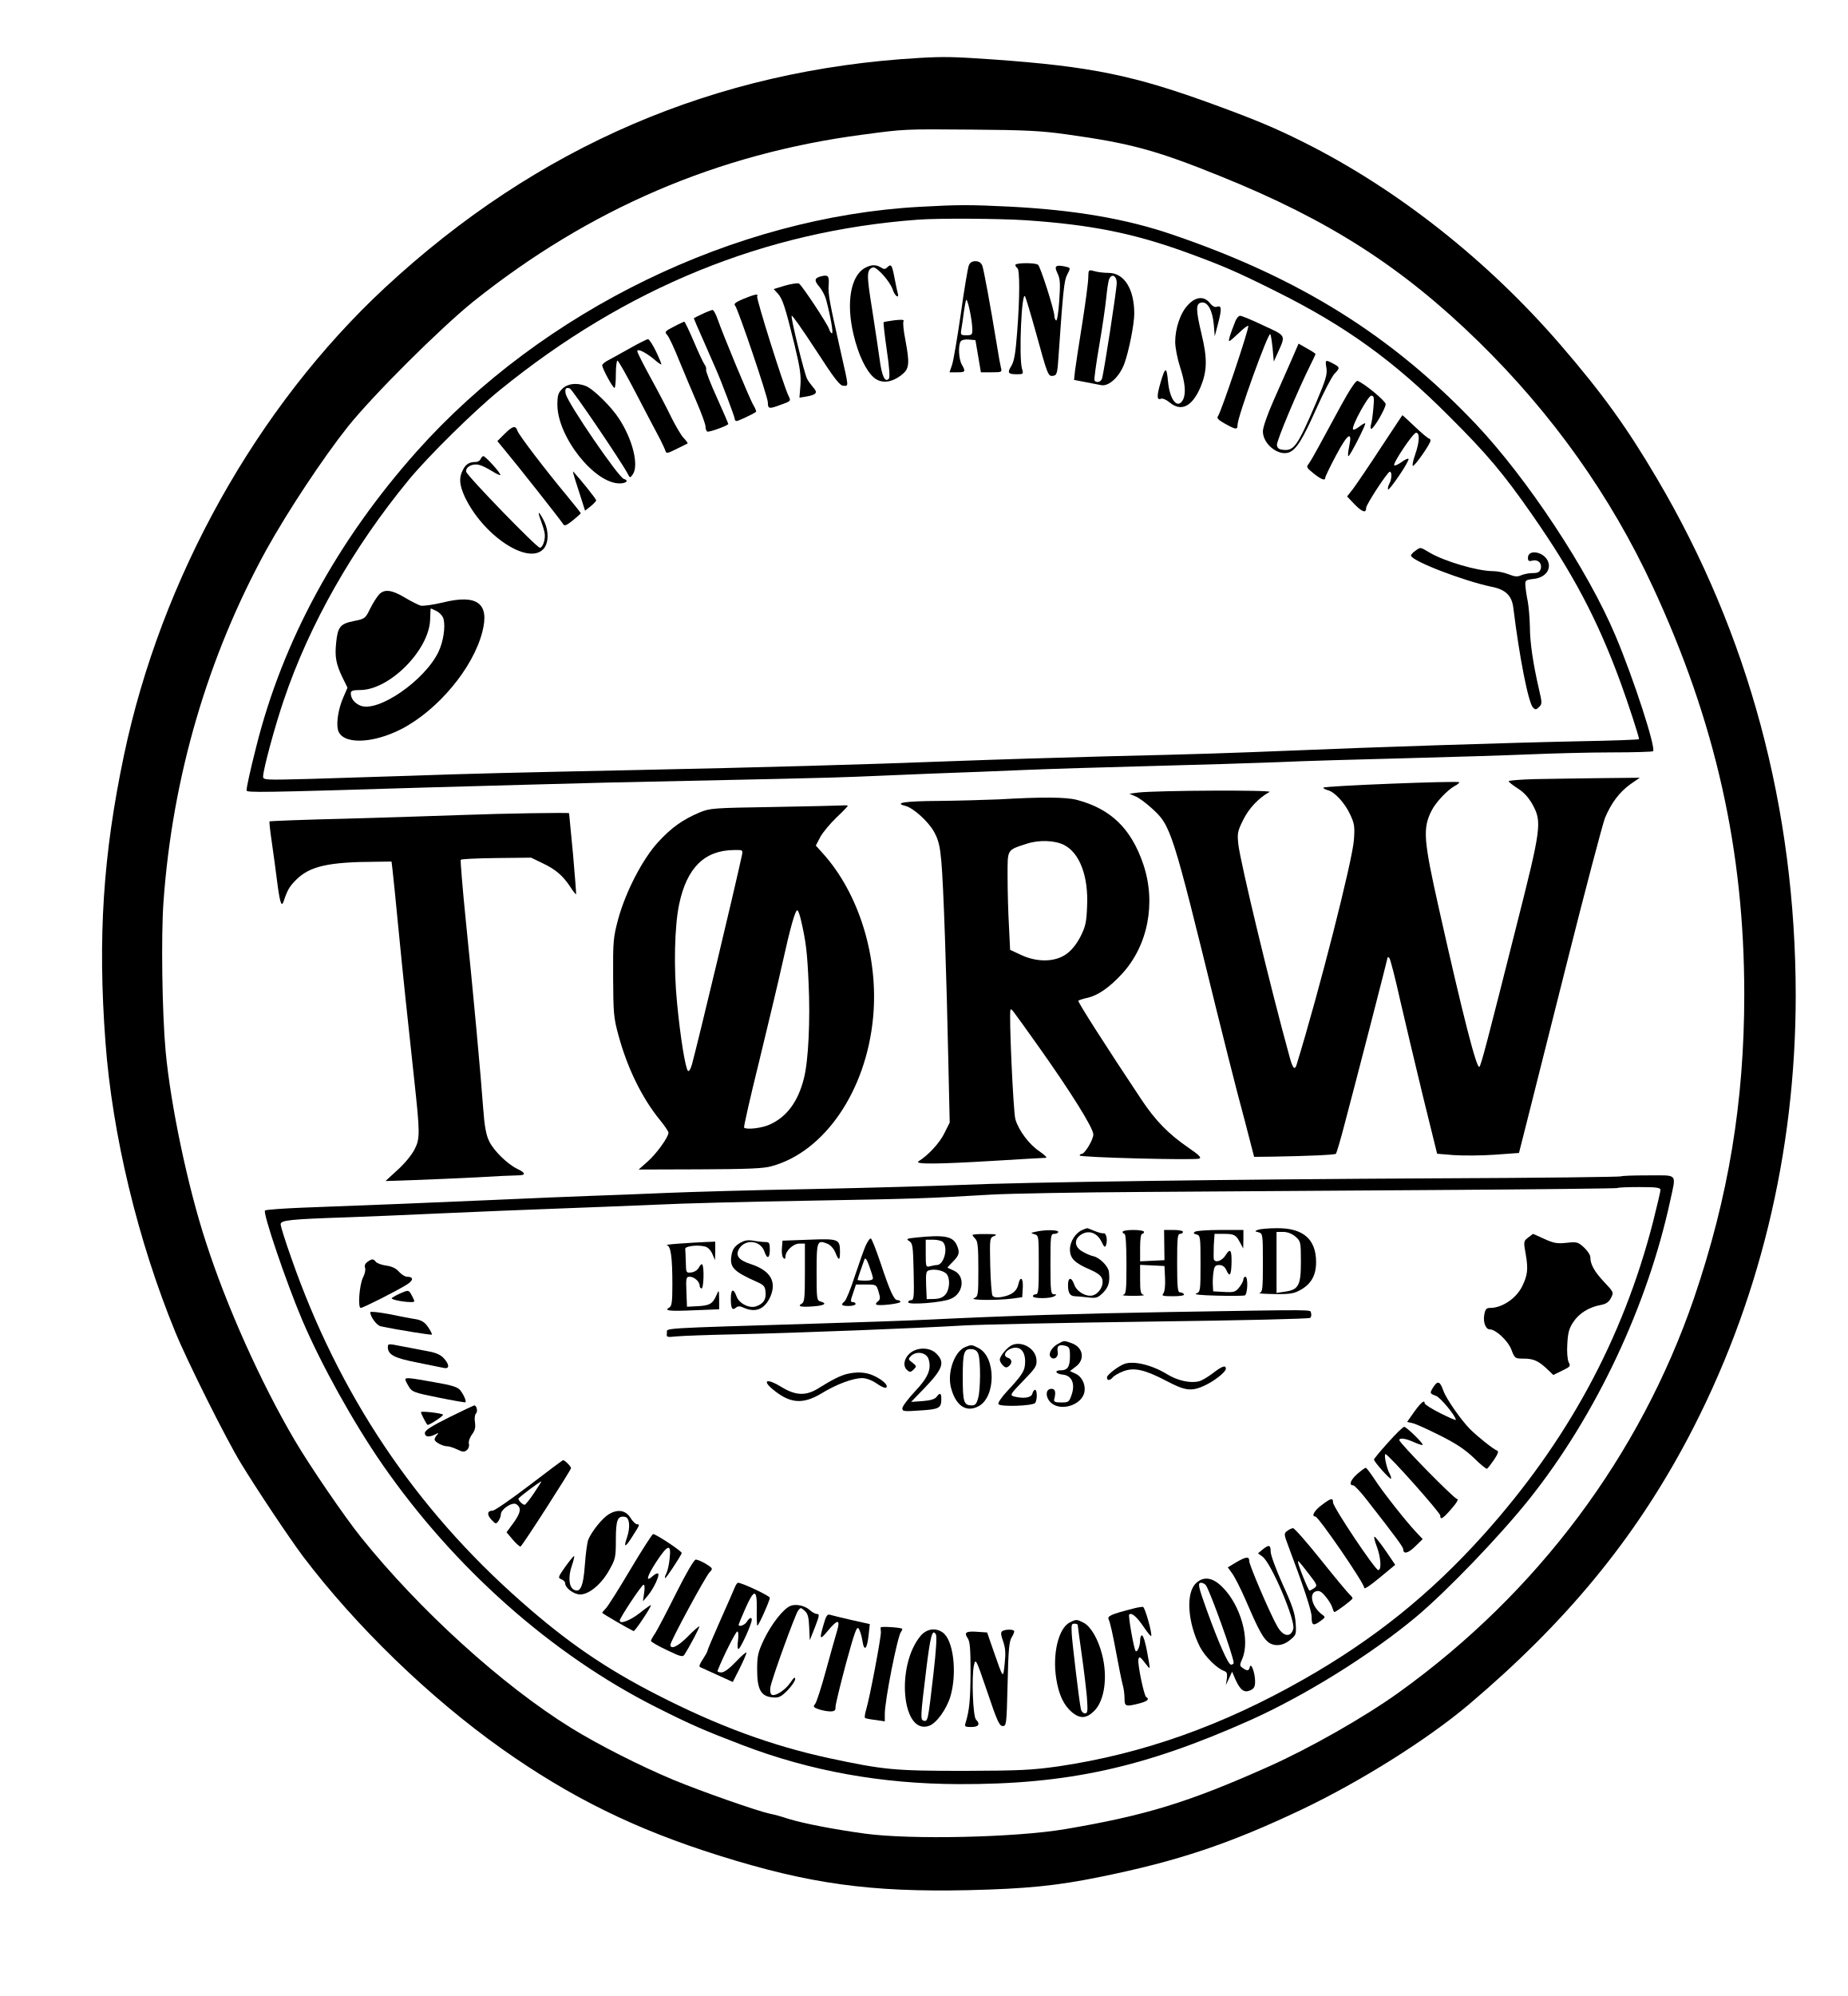
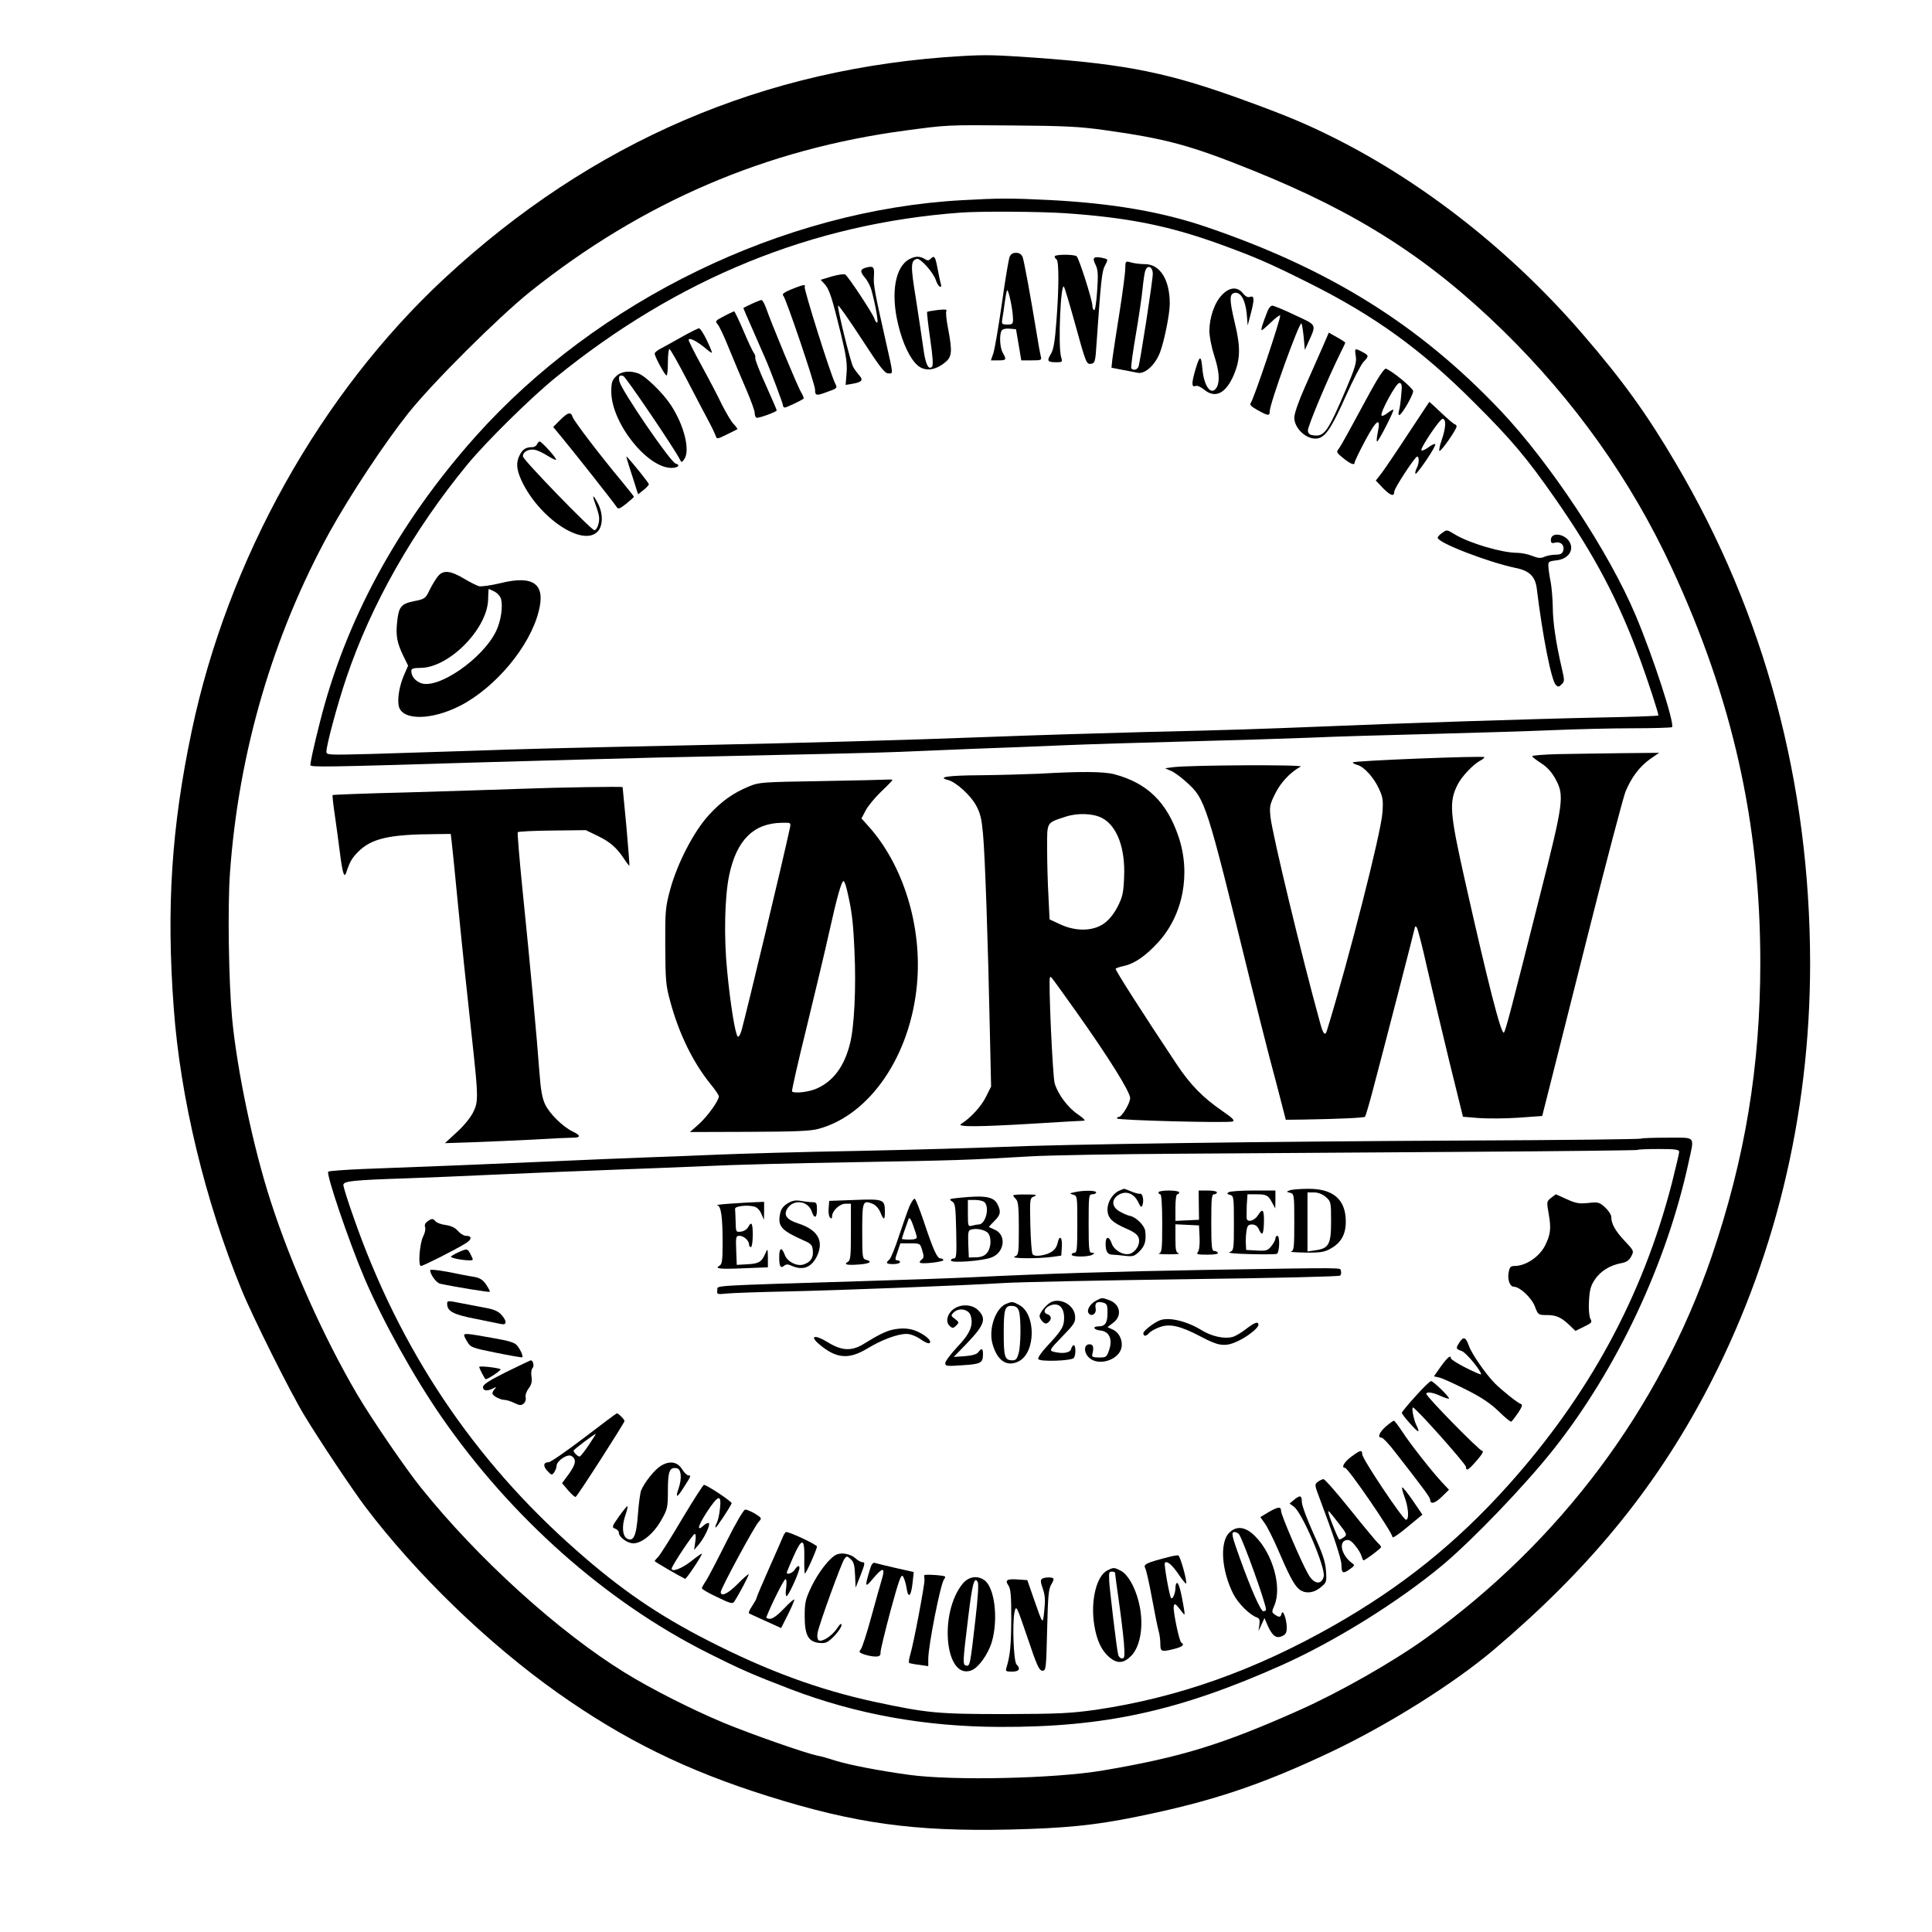
- <svg xmlns="http://www.w3.org/2000/svg" version="1.0" width="948pt" height="1024pt" viewBox="0 0 948 1024" preserveAspectRatio="xMidYMid meet">
-   <g transform="translate(0,1024) scale(0.1,-0.1)" fill="#000000" stroke="none">
+ <svg xmlns="http://www.w3.org/2000/svg" version="1.0" width="960pt" height="960pt" viewBox="0 0 948 1024" preserveAspectRatio="xMidYMid meet">
+   <g transform="translate(0,1024) scale(0.1,-0.1)" fill="#000" stroke="none">
    <path d="M4720 9943 c-1048 -60 -1963 -453 -2745 -1179 -657 -611 -1148 -1489 -1339 -2399 -107 -509 -135 -934 -95 -1470 35 -476 166 -1020 359 -1490 60 -147 261 -549 335 -670 82 -135 249 -385 320 -480 273 -360 648 -723 1020 -987 352 -249 685 -413 1116 -548 462 -145 774 -188 1279 -177 294 7 450 22 675 68 399 81 662 169 1035 346 302 144 644 359 855 537 499 422 849 846 1123 1362 366 691 556 1467 556 2279 -1 955 -241 1852 -712 2650 -153 260 -280 437 -496 687 -372 431 -836 798 -1316 1038 -142 71 -241 113 -454 191 -417 153 -636 198 -1141 234 -201 14 -252 15 -375 8z m750 -392 c332 -46 463 -82 792 -215 556 -224 933 -466 1325 -849 377 -369 677 -790 893 -1256 322 -693 470 -1353 470 -2092 0 -552 -81 -1040 -258 -1559 -277 -807 -803 -1511 -1512 -2021 -175 -126 -457 -287 -675 -384 -408 -182 -627 -249 -1040 -319 -253 -43 -792 -55 -1027 -23 -160 22 -315 52 -393 76 -33 11 -75 23 -94 26 -65 14 -346 112 -496 174 -170 71 -385 180 -524 266 -352 217 -780 606 -1079 979 -83 103 -263 366 -341 499 -173 295 -348 684 -455 1016 -92 281 -180 698 -206 976 -18 194 -24 593 -11 770 46 641 228 1259 528 1805 110 198 290 470 417 630 132 165 477 508 646 644 595 475 1252 757 1995 855 217 29 210 29 565 26 268 -2 352 -6 480 -24z" />
    <path d="M4720 9179 c-950 -52 -1935 -531 -2580 -1253 -410 -460 -689 -973 -825 -1516 -34 -134 -49 -206 -50 -225 0 -12 72 -11 925 15 349 10 763 21 920 25 765 16 1175 25 1280 30 63 3 237 10 385 16 149 5 367 14 485 19 118 5 409 14 645 20 237 6 531 15 655 20 124 6 416 14 650 20 234 6 522 15 640 20 118 5 308 10 421 10 113 0 208 3 211 6 16 16 -101 376 -193 593 -142 337 -453 807 -717 1086 -430 453 -904 749 -1555 971 -239 82 -505 127 -837 144 -205 10 -263 10 -460 -1z m545 -69 c333 -23 549 -66 820 -164 189 -69 261 -100 465 -202 355 -177 603 -356 885 -639 195 -194 279 -294 426 -505 210 -301 336 -539 453 -858 39 -106 96 -281 96 -294 0 -3 -141 -8 -312 -11 -346 -7 -1080 -31 -1453 -47 -349 -14 -492 -19 -960 -30 -231 -6 -591 -17 -800 -25 -473 -18 -978 -32 -1600 -45 -664 -14 -878 -19 -1185 -30 -146 -5 -374 -12 -508 -16 -232 -6 -242 -6 -242 12 0 35 60 257 106 392 131 388 354 781 642 1131 99 120 336 354 467 460 646 525 1359 816 2145 874 104 8 416 6 555 -3z" />
    <path d="M4971 8878 c-5 -13 -24 -124 -41 -248 -18 -124 -38 -242 -45 -262 l-13 -38 39 0 c43 0 45 3 24 40 -16 28 -19 97 -6 118 5 8 22 12 42 10 l34 -3 14 -82 14 -83 55 0 c52 0 54 1 48 23 -3 12 -13 65 -21 117 -34 207 -67 386 -75 408 -7 15 -18 22 -35 22 -17 0 -28 -7 -34 -22z m18 -325 c1 -30 -2 -33 -30 -33 -30 0 -31 2 -26 33 3 17 9 55 12 82 4 28 9 57 12 65 6 17 31 -97 32 -147z" />
    <path d="M5210 8881 c0 -6 5 -13 10 -16 13 -8 13 -153 -1 -330 -8 -107 -15 -147 -29 -171 -23 -37 -18 -44 28 -44 33 0 34 1 26 28 -17 58 -2 406 16 371 4 -8 29 -90 55 -184 61 -222 63 -227 89 -223 19 3 22 12 28 108 22 319 28 381 43 409 20 39 20 37 -16 45 -44 8 -51 0 -32 -38 13 -28 14 -52 8 -140 -4 -59 -11 -104 -16 -100 -5 3 -9 13 -9 23 0 30 -72 255 -84 263 -16 11 -116 10 -116 -1z" />
    <path d="M4441 8867 c-76 -39 -101 -179 -61 -345 24 -102 64 -185 104 -219 38 -32 89 -27 140 12 42 32 45 56 21 184 -9 45 -13 87 -9 93 5 8 -8 9 -46 5 -29 -4 -54 -8 -56 -10 -2 -2 5 -66 16 -142 14 -94 17 -142 10 -149 -19 -19 -35 14 -46 97 -6 45 -24 162 -39 260 -29 179 -29 204 4 215 18 6 87 -71 101 -112 11 -36 36 -52 26 -18 -3 9 -10 45 -17 80 -12 64 -17 70 -37 50 -10 -10 -17 -10 -32 0 -25 15 -48 15 -79 -1z" />
    <path d="M5584 8816 c0 -22 -14 -129 -31 -236 -17 -107 -34 -216 -37 -242 l-5 -47 57 -11 c31 -6 69 -13 83 -16 39 -7 93 43 118 110 23 63 51 202 51 257 0 127 -52 209 -132 209 -24 0 -57 4 -73 9 -30 8 -30 8 -31 -33z m146 -28 c0 -34 -67 -469 -76 -492 -7 -17 -29 -21 -38 -8 -3 5 8 85 24 178 16 93 32 203 36 244 4 41 10 85 15 97 12 32 39 19 39 -19z" />
    <path d="M4215 8823 c-36 -9 -39 -21 -12 -53 15 -17 31 -48 36 -68 22 -82 38 -172 30 -172 -4 0 -11 9 -14 20 -8 27 -140 226 -155 235 -7 4 -39 -1 -71 -10 l-59 -18 20 -22 c25 -26 39 -69 87 -265 28 -115 34 -158 30 -208 l-5 -62 37 6 c51 9 58 20 34 46 -11 13 -26 33 -32 45 -14 28 -84 310 -79 323 2 6 57 -73 123 -174 98 -151 124 -185 143 -185 27 -1 28 -12 -13 169 -58 257 -67 303 -63 347 3 47 -2 54 -37 46z" />
    <path d="M3813 8706 c-38 -16 -50 -25 -41 -34 14 -14 168 -468 168 -497 0 -33 6 -34 65 -12 54 19 54 20 41 46 -24 47 -167 501 -161 511 9 15 -14 10 -72 -14z" />
    <path d="M6096 8676 c-39 -40 -66 -120 -66 -190 0 -28 11 -86 25 -129 27 -83 31 -136 15 -168 -28 -51 -68 -1 -77 95 -7 76 -14 75 -37 -3 -21 -71 -21 -95 0 -87 9 4 28 -4 46 -19 59 -49 115 -21 158 79 34 82 36 146 5 273 -30 127 -30 157 1 161 31 4 55 -40 62 -112 l5 -61 18 69 c19 73 17 91 -8 82 -9 -4 -23 4 -35 19 -29 37 -72 34 -112 -9z" />
    <path d="M3603 8629 c-24 -11 -43 -21 -43 -22 0 -2 23 -55 51 -118 27 -63 56 -127 63 -144 28 -63 96 -244 96 -254 0 -6 4 -11 10 -11 8 0 87 37 99 47 3 2 -3 17 -13 34 -20 33 -159 369 -184 442 -9 26 -21 47 -26 47 -6 -1 -30 -10 -53 -21z" />
    <path d="M6339 8593 c-28 -71 -38 -103 -31 -103 3 0 25 19 49 42 23 23 45 39 48 36 7 -7 -140 -445 -156 -464 -7 -9 3 -19 37 -38 56 -31 64 -32 64 -5 0 40 157 475 168 465 3 -4 8 -36 12 -74 l6 -67 18 40 c44 98 48 90 -71 145 -58 28 -112 50 -120 50 -7 0 -18 -12 -24 -27z" />
    <path d="M3457 8564 c-45 -23 -48 -27 -34 -42 9 -9 37 -69 62 -132 26 -63 67 -161 91 -216 24 -56 44 -111 44 -122 0 -12 4 -23 9 -26 7 -5 97 27 108 38 1 1 -25 62 -58 135 -33 72 -58 137 -56 144 2 7 -1 19 -8 27 -6 8 -31 61 -55 118 -24 56 -46 102 -49 102 -3 -1 -28 -12 -54 -26z" />
    <path d="M3235 8455 c-44 -25 -95 -53 -112 -62 -18 -9 -33 -21 -33 -27 0 -16 54 -116 63 -116 4 0 7 32 7 70 0 39 4 70 8 70 5 0 47 -75 95 -167 48 -93 101 -193 117 -223 16 -30 31 -63 34 -72 5 -16 10 -15 58 9 29 14 54 27 56 28 2 2 -7 14 -20 28 -13 13 -40 60 -62 103 -21 44 -69 136 -107 205 -38 69 -69 131 -69 137 0 16 44 -6 88 -43 16 -14 32 -25 35 -25 3 0 -9 29 -26 65 -17 36 -36 65 -42 65 -5 0 -46 -20 -90 -45z" />
    <path d="M6628 8396 c-20 -45 -61 -138 -92 -208 -33 -74 -56 -141 -56 -161 0 -65 79 -128 134 -108 38 15 69 65 141 226 37 83 78 161 91 176 31 32 30 35 -6 54 -40 21 -41 20 -34 -23 5 -32 -3 -60 -51 -173 -96 -225 -115 -252 -168 -247 -24 2 -33 8 -35 25 -3 19 108 283 174 415 13 26 24 49 24 52 0 2 -19 15 -43 28 l-44 25 -35 -81z" />
    <path d="M6880 8158 c-40 -73 -91 -167 -113 -208 -22 -41 -46 -82 -53 -91 -12 -14 -9 -20 25 -47 40 -32 61 -40 61 -23 0 6 25 58 56 116 60 113 85 128 66 41 -5 -25 -7 -46 -3 -46 8 0 91 163 86 168 -2 3 -16 -6 -32 -18 -15 -12 -29 -17 -31 -12 -6 19 78 172 94 172 14 0 16 -10 11 -62 -3 -35 -8 -73 -12 -85 -4 -13 -3 -23 1 -23 13 0 74 105 74 127 -1 16 -108 105 -144 119 -8 3 -38 -40 -86 -128z" />
    <path d="M2885 8245 c-21 -20 -25 -34 -25 -82 1 -165 190 -403 319 -403 34 0 50 15 22 23 -27 7 -284 383 -298 435 -6 27 0 37 21 29 13 -5 262 -372 296 -436 12 -24 13 -24 26 -6 34 46 0 182 -71 289 -41 63 -133 152 -170 166 -47 18 -94 12 -120 -15z" />
    <path d="M7085 7943 c-60 -92 -124 -186 -141 -209 l-32 -41 40 -42 c39 -39 58 -45 58 -16 0 17 110 185 121 185 12 0 11 -37 -2 -61 -6 -11 -9 -24 -7 -30 2 -5 27 27 57 71 30 44 52 83 48 86 -3 3 -19 -4 -36 -17 -17 -12 -34 -20 -37 -16 -9 9 97 167 112 167 20 0 18 -47 -5 -113 -11 -32 -16 -57 -11 -57 11 0 90 114 90 129 0 6 -3 11 -7 11 -5 0 -37 27 -72 60 -35 33 -64 60 -65 60 -1 0 -50 -75 -111 -167z" />
    <path d="M2588 8013 l-36 -36 38 -46 c62 -74 290 -363 299 -379 7 -12 16 -9 50 18 22 18 41 35 41 37 0 2 -31 41 -68 86 -111 133 -250 315 -257 337 -9 29 -25 25 -67 -17z" />
    <path d="M2466 7885 c-3 -8 -14 -15 -25 -15 -33 0 -51 -11 -66 -41 -21 -40 -18 -76 9 -136 93 -199 325 -354 404 -270 28 30 29 94 2 147 -26 50 -34 52 -16 3 8 -21 17 -50 20 -65 7 -30 -8 -78 -24 -78 -16 0 -375 370 -378 390 -4 24 32 44 66 35 15 -3 44 -18 65 -31 22 -14 41 -23 44 -21 6 6 -76 97 -87 97 -4 0 -10 -7 -14 -15z" />
    <path d="M2942 7810 c2 -8 16 -54 32 -102 l28 -88 29 23 c15 12 28 26 28 30 1 6 -80 107 -117 147 -2 3 -2 -2 0 -10z" />
    <path d="M7262 7414 c-12 -8 -22 -19 -22 -24 0 -27 269 -130 412 -160 73 -14 105 -45 113 -108 31 -253 77 -487 101 -512 12 -12 16 -12 31 3 16 15 16 21 0 89 -30 130 -47 241 -47 323 -1 44 -6 103 -11 130 -6 28 -11 64 -12 80 -2 28 0 30 42 35 57 6 90 45 75 87 -18 52 -104 69 -104 21 0 -16 5 -19 24 -14 29 7 50 -15 41 -44 -5 -15 -15 -20 -40 -20 -19 0 -45 -5 -59 -11 -20 -9 -33 -8 -66 5 -22 9 -58 16 -80 16 -78 0 -245 49 -323 94 -52 31 -47 30 -75 10z" />
    <path d="M1944 7189 c-10 -11 -31 -44 -45 -72 -24 -50 -27 -52 -83 -63 -70 -14 -83 -30 -91 -110 -8 -73 -1 -111 33 -181 l25 -51 -22 -51 c-25 -58 -36 -128 -27 -165 19 -76 174 -74 326 4 187 97 368 313 415 499 38 146 -27 194 -203 150 -50 -12 -101 -19 -114 -16 -12 4 -49 22 -82 42 -67 40 -105 44 -132 14z m332 -125 c10 -41 -1 -115 -26 -168 -71 -148 -311 -313 -401 -276 -31 13 -49 37 -49 64 0 12 11 16 48 16 150 0 353 204 359 360 1 30 2 56 3 58 0 1 13 -4 30 -13 16 -8 33 -27 36 -41z" />
    <path d="M7878 6243 c-76 -2 -138 -7 -137 -11 0 -4 21 -20 47 -37 33 -21 56 -47 77 -85 47 -87 43 -120 -84 -620 -148 -587 -181 -714 -190 -723 -14 -14 -85 264 -207 808 -80 357 -85 415 -38 507 21 42 81 105 117 125 16 8 26 17 24 20 -8 8 -697 -19 -697 -28 0 -4 10 -9 23 -13 35 -8 88 -66 115 -125 22 -47 24 -63 19 -130 -7 -104 -179 -780 -294 -1153 -9 -31 -20 -20 -36 40 -99 358 -252 996 -263 1090 -6 57 -4 68 25 126 29 59 80 113 135 143 20 11 -582 8 -674 -3 l-45 -6 30 -13 c17 -6 54 -34 83 -60 101 -91 105 -105 336 -1045 36 -146 84 -335 106 -420 23 -85 51 -193 63 -240 l22 -85 90 1 c182 3 324 9 330 15 3 4 24 73 45 155 58 218 220 846 220 852 0 3 4 2 9 -3 5 -6 30 -102 55 -215 26 -113 79 -336 118 -497 l72 -292 85 -7 c46 -3 141 -3 210 2 l125 9 38 150 c21 83 115 456 209 830 94 374 182 706 194 738 32 77 74 133 131 174 l48 33 -200 -2 c-109 -1 -261 -4 -336 -5z" />
    <path d="M5125 6139 c-71 -3 -212 -7 -312 -8 -168 -1 -228 -10 -169 -25 42 -10 120 -81 149 -134 23 -42 30 -73 37 -150 11 -115 27 -592 36 -1029 l7 -312 -27 -54 c-24 -50 -83 -114 -132 -144 -27 -17 92 -16 391 2 132 8 248 15 259 15 12 0 1 11 -30 33 -53 35 -107 107 -124 165 -11 38 -34 552 -25 561 6 6 -6 22 141 -184 167 -235 284 -422 284 -455 0 -27 -44 -100 -60 -100 -6 0 -10 -4 -10 -8 0 -10 589 -25 614 -16 12 5 -2 19 -56 56 -102 70 -169 138 -242 248 -185 278 -328 502 -323 506 3 3 24 10 47 15 54 12 114 54 178 124 133 145 175 365 108 562 -62 182 -166 283 -339 329 -55 15 -179 16 -402 3z m335 -234 c80 -41 125 -160 118 -313 -3 -84 -8 -105 -34 -157 -21 -40 -45 -70 -73 -90 -58 -41 -149 -43 -232 -4 l-56 26 -6 123 c-4 68 -7 181 -7 251 0 146 -6 136 100 171 62 20 143 17 190 -7z" />
    <path d="M3970 6100 c-311 -5 -327 -6 -380 -28 -86 -36 -145 -78 -213 -152 -79 -86 -166 -253 -205 -395 -25 -94 -27 -112 -26 -300 1 -183 3 -208 27 -295 46 -170 121 -323 214 -437 24 -29 43 -58 43 -64 0 -23 -63 -110 -108 -149 l-45 -40 314 1 c243 1 326 4 368 16 272 74 486 387 521 764 29 307 -72 635 -258 841 l-36 40 23 44 c13 24 50 68 82 99 33 31 59 58 59 61 0 2 -12 3 -27 2 -16 -1 -174 -5 -353 -8z m-163 -247 c-37 -173 -223 -949 -256 -1072 -7 -25 -16 -40 -21 -35 -13 13 -39 170 -56 349 -18 179 -13 395 11 507 39 185 129 275 279 277 48 1 48 1 43 -26z m302 -330 c26 -110 33 -167 40 -327 9 -189 -1 -400 -24 -488 -30 -120 -88 -198 -175 -237 -41 -19 -120 -28 -132 -16 -3 3 32 157 78 343 45 185 99 411 119 502 40 181 65 270 76 270 4 0 12 -21 18 -47z" />
    <path d="M2375 6059 c-115 -4 -385 -13 -599 -19 -214 -5 -391 -12 -393 -14 -2 -2 3 -48 11 -102 8 -54 20 -144 27 -199 14 -111 23 -143 34 -110 19 57 29 75 61 108 71 73 166 95 416 96 l77 1 5 -42 c3 -24 17 -162 31 -308 24 -246 45 -444 80 -765 30 -278 31 -305 2 -362 -15 -29 -52 -74 -88 -106 l-61 -56 148 5 c82 3 227 9 322 14 95 6 188 10 207 10 45 0 44 12 0 33 -52 25 -121 93 -145 142 -16 33 -24 76 -31 172 -12 167 -50 582 -89 961 -17 167 -28 306 -26 311 3 4 85 8 183 9 l178 2 60 -29 c67 -32 103 -63 142 -122 14 -22 27 -38 29 -37 1 2 -6 96 -16 208 -11 113 -20 206 -20 208 0 4 -333 -1 -545 -9z" />
    <path d="M8318 4205 c-3 -3 -414 -8 -914 -10 -1087 -5 -2164 -20 -2474 -34 -124 -5 -466 -15 -760 -21 -294 -5 -632 -15 -750 -20 -118 -5 -291 -12 -385 -15 -93 -3 -320 -13 -503 -21 -322 -14 -631 -27 -989 -40 -94 -4 -177 -10 -183 -14 -14 -8 109 -370 191 -563 99 -231 260 -521 409 -737 369 -533 870 -978 1408 -1249 181 -91 241 -117 442 -194 348 -133 714 -199 1110 -200 557 -2 951 85 1495 328 283 127 617 335 850 529 159 133 436 421 588 613 337 425 601 986 717 1523 31 143 42 130 -113 130 -74 0 -136 -2 -139 -5z m202 -70 c0 -8 -18 -83 -39 -167 -155 -600 -440 -1124 -869 -1602 -275 -306 -562 -536 -922 -741 -418 -238 -827 -383 -1260 -447 -136 -19 -195 -22 -480 -23 -362 0 -414 5 -695 65 -295 64 -569 164 -885 326 -262 134 -461 270 -695 477 -546 480 -937 1065 -1181 1765 -30 84 -54 161 -54 171 0 21 44 26 345 36 88 3 302 12 475 20 173 8 448 19 610 25 162 6 390 15 505 20 116 6 460 15 765 20 559 10 602 11 940 31 102 6 455 12 785 14 330 2 1011 7 1514 10 503 3 917 8 920 10 2 3 53 5 113 5 89 0 108 -3 108 -15z" />
    <path d="M5554 3930 c-35 -14 -64 -59 -64 -100 0 -45 23 -69 102 -103 43 -19 59 -32 64 -51 8 -33 -17 -73 -50 -82 -34 -8 -82 20 -94 56 -14 40 -32 38 -32 -2 0 -41 10 -57 35 -58 11 0 41 -3 67 -6 43 -5 50 -3 78 24 28 29 36 54 30 107 -3 28 -47 73 -79 80 -15 3 -42 15 -60 26 -41 25 -40 65 1 88 38 21 78 5 100 -39 13 -28 18 -32 23 -18 9 24 2 63 -12 61 -6 -2 -28 4 -47 12 -19 8 -37 15 -38 14 -2 0 -13 -4 -24 -9z" />
    <path d="M6456 3931 c-19 -7 -19 -8 2 -13 21 -6 22 -10 22 -156 0 -135 -2 -151 -17 -155 -10 -3 25 -5 77 -6 81 -1 101 3 134 22 54 30 79 75 79 142 0 118 -67 176 -203 174 -41 0 -84 -4 -94 -8z m191 -35 c27 -24 28 -27 28 -130 0 -122 -12 -143 -84 -153 l-41 -6 0 157 0 156 34 0 c22 0 45 -9 63 -24z" />
    <path d="M5315 3921 c-28 -6 -28 -7 -7 -13 22 -6 22 -9 22 -157 0 -128 -2 -151 -15 -151 -8 0 -15 -4 -15 -10 0 -13 90 -13 110 0 13 8 12 10 -2 10 -16 0 -18 14 -18 155 0 148 1 155 20 155 11 0 20 5 20 10 0 11 -68 12 -115 1z" />
    <path d="M5760 3920 c0 -5 5 -10 10 -10 6 0 10 -58 10 -154 0 -139 -2 -155 -17 -159 -10 -3 14 -5 52 -5 39 0 62 2 53 5 -15 4 -18 16 -18 79 l0 75 63 -3 62 -3 3 -63 c2 -38 -2 -69 -9 -78 -10 -12 -2 -14 50 -14 39 0 60 4 56 10 -3 6 -13 10 -21 10 -11 0 -14 26 -14 150 0 127 2 150 15 150 8 0 15 5 15 10 0 6 -22 10 -48 10 l-49 0 1 -77 1 -78 -63 -3 -62 -3 0 71 c0 40 4 70 10 70 6 0 10 5 10 10 0 6 -25 10 -55 10 -30 0 -55 -4 -55 -10z" />
    <path d="M6132 3921 c-10 -6 -9 -10 7 -14 20 -5 21 -12 21 -150 0 -141 -1 -145 -22 -153 -15 -5 23 -9 106 -11 72 -2 136 -1 143 1 15 6 18 96 3 96 -5 0 -10 -6 -10 -14 0 -7 -9 -25 -21 -40 -19 -24 -27 -27 -78 -24 l-56 3 -2 35 c-1 19 1 50 4 68 4 26 10 32 29 32 16 0 28 -8 36 -25 17 -38 25 -30 27 31 2 71 -6 84 -30 45 -18 -30 -54 -42 -61 -21 -1 5 -1 37 0 70 l4 60 46 0 c55 0 64 -5 85 -45 l16 -30 1 48 0 47 -117 0 c-65 0 -124 -4 -131 -9z" />
    <path d="M4990 3904 c0 -3 7 -12 15 -20 12 -12 15 -44 15 -155 0 -135 -1 -140 -22 -149 -28 -11 119 -12 197 -2 l50 7 3 48 c3 52 -13 64 -23 17 -8 -35 -35 -55 -86 -64 -24 -4 -39 -2 -46 6 -5 7 -10 77 -12 155 -3 142 -3 143 21 152 18 8 8 10 -44 10 -38 1 -68 -2 -68 -5z" />
    <path d="M7841 3891 c-24 -19 -24 -20 -12 -88 13 -74 9 -106 -19 -163 -31 -62 -103 -110 -164 -110 -19 0 -25 -6 -30 -35 -7 -38 7 -75 28 -75 31 0 94 -59 111 -104 17 -45 19 -46 62 -46 51 0 76 -11 121 -53 l32 -31 45 22 c42 20 45 24 34 43 -6 13 -10 52 -7 94 3 58 9 80 31 113 29 44 80 76 140 87 28 5 42 15 53 36 15 29 14 30 -35 82 -50 53 -71 91 -71 128 0 11 -15 33 -32 49 -31 28 -37 30 -90 24 -48 -5 -66 -2 -114 20 -31 14 -57 26 -58 26 0 0 -12 -9 -25 -19z" />
    <path d="M4700 3891 c-48 -5 -52 -7 -35 -18 18 -11 20 -24 23 -157 3 -128 1 -146 -12 -146 -9 0 -16 -5 -16 -11 0 -15 173 -2 217 17 68 27 78 119 16 146 -16 7 -29 13 -31 14 -2 1 11 15 28 32 33 33 36 48 19 85 -20 45 -65 53 -209 38z m138 -23 c29 -29 5 -118 -31 -118 -7 0 -22 -3 -34 -6 -22 -6 -23 -4 -23 65 l0 71 38 0 c21 0 43 -5 50 -12z m20 -165 c18 -24 15 -77 -6 -103 -13 -16 -30 -23 -58 -24 l-39 -1 -3 72 c-2 62 0 72 15 76 30 9 77 -2 91 -20z" />
    <path d="M4150 3880 l-135 -5 -3 -39 c-2 -21 1 -43 7 -49 8 -8 11 -6 11 5 0 30 40 68 71 68 l29 0 0 -150 c0 -127 -2 -150 -16 -158 -25 -14 -5 -19 59 -14 57 4 74 15 37 25 -19 5 -20 14 -20 151 0 159 3 166 54 146 16 -6 33 -24 42 -45 18 -45 24 -44 24 3 0 65 -7 68 -160 62z" />
    <path d="M4441 3848 c-10 -24 -35 -95 -56 -158 -20 -63 -44 -120 -51 -126 -22 -18 -17 -24 21 -24 19 0 35 5 35 10 0 6 -6 10 -14 10 -13 0 -13 6 1 45 l15 45 52 0 c52 0 53 0 64 -37 10 -32 9 -40 -4 -50 -8 -6 -12 -13 -7 -16 13 -8 123 5 123 14 0 5 -7 9 -15 9 -18 0 -38 44 -89 197 -21 62 -42 115 -47 119 -5 3 -17 -14 -28 -38z m38 -165 c1 -9 -13 -13 -39 -13 -22 0 -40 2 -40 4 0 4 27 82 36 106 4 10 13 -3 24 -35 10 -27 19 -56 19 -62z" />
    <path d="M3793 3861 c-23 -15 -34 -30 -39 -57 -12 -65 7 -86 131 -141 34 -15 41 -23 43 -51 4 -37 -10 -60 -46 -73 -35 -14 -90 13 -103 51 -16 43 -29 37 -29 -13 0 -50 7 -62 27 -45 10 8 20 8 39 -1 61 -27 107 -8 136 55 35 79 1 136 -100 169 -63 20 -81 45 -58 81 33 49 108 40 128 -16 14 -42 28 -37 28 9 0 34 -3 39 -22 39 -13 0 -41 3 -63 7 -31 5 -47 1 -72 -14z" />
    <path d="M3485 3860 c-44 -3 -73 -7 -64 -8 21 -3 29 -60 29 -203 0 -89 -3 -110 -16 -117 -29 -16 -1 -20 129 -14 l127 5 0 51 c-1 51 -1 51 -14 21 -19 -44 -35 -53 -96 -56 l-55 -3 -3 77 c-3 71 -1 77 17 77 23 0 51 -25 51 -46 0 -8 5 -14 10 -14 11 0 14 113 3 123 -3 4 -11 -3 -17 -16 -7 -13 -23 -23 -39 -25 -26 -3 -27 -2 -28 52 -1 31 -2 62 -3 69 -1 14 63 22 101 12 15 -3 30 -19 38 -38 l14 -32 1 48 0 47 -52 -2 c-29 -1 -89 -5 -133 -8z" />
    <path d="M1885 3766 c-11 -8 -16 -19 -12 -30 4 -10 -1 -32 -10 -49 -19 -37 -28 -157 -12 -157 12 0 184 87 237 120 34 21 35 40 1 40 -11 0 -30 12 -42 26 -15 17 -36 27 -64 31 -24 3 -48 12 -54 19 -14 17 -20 17 -44 0z" />
    <path d="M2048 3602 c-21 -10 -38 -20 -38 -23 0 -7 61 -19 98 -19 22 0 22 1 7 30 -18 34 -17 34 -67 12z" />
    <path d="M1900 3508 c0 -23 33 -68 53 -72 89 -19 260 -46 263 -43 2 2 -6 19 -19 38 -17 25 -32 35 -62 41 -22 3 -84 15 -137 26 -54 10 -98 15 -98 10z" />
    <path d="M6000 3509 c-465 -8 -825 -19 -1235 -39 -104 -5 -359 -14 -565 -20 -841 -26 -775 -22 -778 -48 -3 -23 -2 -23 50 -18 29 3 172 8 318 11 306 7 922 31 1155 45 88 5 522 14 964 20 471 6 809 14 814 19 5 5 7 17 4 25 -7 18 56 18 -727 5z" />
    <path d="M5431 3347 c-32 -16 -52 -49 -42 -66 15 -23 44 -5 38 24 -5 30 6 39 39 31 21 -6 24 -12 24 -54 0 -53 -12 -72 -47 -72 -35 0 -27 -18 9 -22 47 -4 66 -46 47 -102 -13 -39 -16 -41 -54 -41 -31 0 -39 4 -36 15 10 38 6 55 -14 55 -33 0 -32 -48 2 -75 48 -38 142 -11 164 47 14 38 -5 88 -41 105 l-30 14 30 23 c49 36 38 99 -21 120 -39 14 -39 14 -68 -2z" />
    <path d="M1990 3330 c0 -40 32 -57 150 -80 63 -13 125 -25 138 -28 29 -6 29 17 -1 50 -16 18 -42 29 -83 36 -32 6 -92 18 -131 25 -69 14 -73 14 -73 -3z" />
    <path d="M5194 3340 c-24 -10 -64 -56 -64 -76 0 -7 7 -20 16 -29 12 -12 19 -13 30 -4 20 16 17 37 -6 44 -27 9 -10 40 26 49 39 10 64 -17 64 -69 0 -46 -12 -66 -93 -153 -27 -29 -47 -58 -44 -65 5 -16 179 -10 189 6 11 17 10 67 -1 67 -5 0 -11 -9 -14 -20 -5 -21 -46 -27 -95 -14 -21 6 -18 12 48 80 65 67 71 76 68 110 -5 55 -72 95 -124 74z" />
    <path d="M4954 3330 c-56 -22 -94 -129 -75 -207 24 -94 77 -131 141 -98 91 47 91 253 1 299 -34 18 -37 18 -67 6z m67 -40 c11 -39 10 -181 -2 -222 -8 -30 -15 -38 -32 -38 -42 0 -47 17 -47 145 0 130 6 148 50 143 16 -2 26 -11 31 -28z" />
    <path d="M4666 3295 c-29 -27 -34 -66 -10 -85 12 -11 18 -10 32 4 16 16 16 18 -6 35 -23 17 -23 19 -7 35 27 26 77 18 89 -15 17 -51 -1 -96 -70 -168 -35 -38 -64 -76 -64 -86 0 -16 8 -17 92 -11 97 6 108 12 108 59 0 31 -7 34 -25 10 -8 -11 -32 -18 -71 -21 l-59 -4 66 68 c97 101 109 134 64 179 -34 35 -101 35 -139 0z" />
    <path d="M5770 3243 c-31 -11 -90 -56 -90 -69 0 -18 14 -18 30 0 6 8 30 22 54 31 55 21 109 9 222 -50 94 -50 127 -54 191 -25 52 23 113 71 113 88 0 20 -19 14 -67 -23 -26 -20 -57 -38 -70 -41 -45 -12 -111 3 -165 36 -76 47 -170 70 -218 53z" />
    <path d="M4345 3191 c-35 -9 -76 -30 -142 -71 -67 -43 -120 -41 -196 6 -68 42 -99 35 -45 -11 90 -76 156 -82 254 -23 77 47 161 78 209 78 18 0 49 -11 69 -25 38 -26 56 -31 56 -17 0 14 -33 40 -73 57 -38 16 -82 18 -132 6z" />
    <path d="M2080 3163 c0 -5 8 -21 18 -37 16 -27 27 -31 152 -56 74 -15 137 -26 138 -24 6 5 -8 38 -26 61 -13 17 -41 26 -134 42 -128 23 -148 25 -148 14z" />
    <path d="M7356 3126 c-21 -33 -21 -35 12 -47 23 -8 102 -104 102 -123 0 -4 -36 12 -80 34 -44 22 -80 45 -80 51 0 20 -19 4 -55 -46 l-35 -50 27 -6 c16 -3 79 -32 141 -63 84 -42 130 -73 175 -116 33 -33 63 -57 67 -55 4 2 20 23 36 46 20 30 25 44 16 47 -17 5 -100 71 -140 111 -47 48 -123 157 -137 199 -16 45 -28 50 -49 18z" />
    <path d="M2303 2968 c-90 -45 -123 -66 -123 -80 0 -20 21 -23 53 -7 18 9 20 9 10 -2 -7 -7 -13 -18 -13 -24 0 -13 42 -35 66 -35 9 0 31 -7 50 -16 28 -14 37 -14 50 -3 8 7 13 21 10 32 -3 11 4 32 16 48 15 20 19 37 15 62 -3 19 -1 39 5 45 11 11 4 42 -9 42 -4 -1 -63 -29 -130 -62z" />
    <path d="M2160 2995 c0 -8 30 -65 34 -65 13 0 86 49 79 53 -14 8 -113 19 -113 12z" />
    <path d="M7122 2839 c-40 -44 -72 -83 -72 -87 0 -11 82 -103 87 -98 3 2 -1 15 -8 28 -15 28 -29 98 -20 98 14 0 281 -300 281 -315 0 -25 13 -17 58 35 27 31 38 50 28 50 -14 0 -296 287 -296 302 0 13 33 9 78 -12 23 -10 42 -16 42 -12 0 11 -84 92 -95 92 -6 0 -43 -36 -83 -81z" />
    <path d="M2715 2619 c-93 -71 -177 -129 -187 -129 -28 0 -31 -20 -7 -46 22 -23 24 -24 36 -8 7 10 13 26 13 35 0 26 58 65 79 52 27 -17 24 -42 -13 -94 l-37 -50 33 -39 c18 -21 36 -36 39 -34 11 6 259 393 259 402 0 9 -33 42 -41 41 -2 0 -80 -58 -174 -130z m25 -39 c-22 -33 -44 -60 -48 -60 -10 0 -32 22 -32 31 0 6 110 89 118 89 1 0 -16 -27 -38 -60z" />
    <path d="M6965 2679 c-35 -31 -46 -59 -22 -59 7 0 39 -34 72 -77 147 -188 184 -239 185 -250 0 -28 24 -23 61 13 l39 38 -34 36 c-51 54 -172 207 -213 271 -21 32 -41 58 -45 59 -4 0 -23 -14 -43 -31z" />
    <path d="M6782 2519 c-38 -28 -55 -59 -33 -59 16 0 251 -342 251 -366 0 -9 31 12 79 52 l80 66 -51 75 c-28 40 -53 72 -56 69 -3 -3 3 -25 12 -49 21 -55 26 -122 8 -122 -16 0 -232 323 -232 347 0 25 -10 23 -58 -13z" />
    <path d="M3123 2471 c-34 -21 -88 -89 -105 -131 -5 -14 -13 -71 -17 -128 -8 -113 -24 -147 -59 -126 -23 15 -27 66 -8 121 9 26 14 48 12 50 -2 2 -22 -22 -45 -54 -38 -54 -39 -58 -21 -65 11 -4 20 -13 20 -21 0 -24 45 -57 77 -57 46 0 110 54 149 125 32 56 34 66 34 156 0 102 9 124 47 117 24 -4 28 -53 10 -106 -19 -55 -9 -53 28 6 39 61 39 62 23 62 -7 1 -22 15 -33 33 -25 40 -66 46 -112 18z" />
    <path d="M6605 2386 c-18 -13 -18 -16 9 -87 75 -199 116 -323 116 -353 0 -45 8 -49 43 -24 28 20 29 22 12 34 -52 38 -71 108 -33 120 17 5 28 0 50 -27 16 -19 31 -44 34 -56 4 -13 8 -23 11 -23 9 0 93 63 93 70 0 4 -7 13 -16 21 -8 7 -74 86 -146 176 -72 90 -136 163 -143 163 -6 0 -20 -6 -30 -14z m114 -225 c40 -51 41 -56 25 -68 -10 -7 -21 -13 -25 -13 -6 0 -59 132 -59 148 0 8 8 -1 59 -67z" />
    <path d="M3235 2189 c-59 -100 -116 -190 -126 -200 -11 -11 -19 -21 -19 -23 0 -4 135 -82 161 -94 6 -3 89 121 89 133 0 3 -26 -15 -57 -40 -50 -39 -103 -59 -103 -39 0 14 113 184 122 184 6 0 7 -18 3 -42 l-6 -43 25 29 c30 36 62 104 53 113 -4 3 -16 -2 -27 -12 -39 -36 -32 -4 16 70 61 93 79 98 70 19 -3 -31 -11 -65 -17 -76 -6 -11 -9 -22 -6 -24 3 -4 74 103 85 128 4 8 -132 98 -147 98 -4 0 -57 -82 -116 -181z" />
    <path d="M6479 2291 l-24 -20 23 -17 c44 -31 169 -325 158 -370 -12 -47 -53 -41 -83 14 -38 67 -143 313 -143 333 0 25 -15 24 -67 -6 l-43 -26 23 -32 c13 -18 43 -77 67 -132 60 -140 86 -191 112 -215 31 -29 79 -26 118 7 31 25 32 29 28 87 -3 48 -17 90 -66 197 -34 75 -62 151 -62 168 0 36 -9 38 -41 12z" />
    <path d="M3470 2068 c-47 -94 -95 -186 -107 -205 -13 -19 -23 -37 -23 -41 0 -5 36 -26 81 -47 68 -33 82 -37 90 -25 29 45 80 142 77 146 -2 2 -29 -21 -58 -51 -51 -52 -90 -70 -90 -43 0 18 179 349 201 372 18 19 17 20 -19 43 -20 12 -44 22 -52 22 -9 -1 -48 -67 -100 -171z" />
    <path d="M6135 2116 c-51 -51 -41 -200 22 -325 26 -50 86 -110 125 -124 14 -5 16 -14 13 -39 l-5 -33 16 34 16 35 17 -40 c25 -55 45 -70 76 -56 20 9 25 19 25 46 0 43 -21 100 -27 74 -5 -21 -13 -22 -37 -5 -16 11 -16 15 -1 49 40 97 -9 272 -102 365 -51 52 -99 58 -138 19z m52 -8 c21 -28 143 -367 143 -399 0 -5 -6 -9 -14 -9 -14 0 -65 116 -124 280 -43 119 -48 140 -29 140 8 0 19 -6 24 -12z" />
    <path d="M3771 2098 c-5 -13 -39 -90 -75 -171 -36 -81 -66 -152 -66 -156 0 -5 -11 -24 -24 -44 -16 -24 -21 -37 -13 -40 7 -3 47 -21 90 -41 l77 -35 35 69 c19 38 35 75 35 81 0 6 -24 -14 -53 -45 -34 -36 -61 -56 -76 -56 -12 0 -21 4 -19 9 26 67 93 201 101 201 6 0 7 -18 4 -45 -4 -25 -3 -45 2 -45 8 0 52 92 66 138 8 27 -6 29 -23 2 -10 -17 -42 -29 -42 -15 0 2 15 39 34 82 46 104 61 103 59 -4 -1 -46 1 -83 3 -83 7 0 64 129 64 143 0 10 -143 77 -163 77 -4 0 -11 -10 -16 -22z" />
    <path d="M4055 2001 c-36 -15 -96 -92 -134 -170 -32 -68 -36 -84 -36 -158 0 -101 20 -136 79 -141 32 -3 43 2 77 36 21 22 39 48 39 58 0 13 -7 8 -25 -19 -27 -39 -79 -72 -96 -61 -6 4 -9 20 -6 38 7 43 126 370 142 393 13 17 14 17 34 -1 16 -14 21 -33 23 -84 l3 -67 27 68 c22 57 24 67 10 67 -9 0 -25 9 -37 20 -25 23 -72 33 -100 21z" />
    <path d="M5820 1989 c-122 -31 -140 -40 -131 -58 6 -10 22 -81 36 -158 14 -77 30 -155 35 -174 6 -19 10 -51 10 -71 0 -43 5 -45 76 -27 42 11 54 22 35 33 -11 7 -44 166 -40 191 4 21 8 18 45 -30 14 -19 15 -17 9 20 -14 85 -27 135 -36 135 -5 0 -9 -12 -9 -27 0 -28 -15 -62 -23 -53 -9 11 -39 181 -33 187 12 12 40 -12 76 -66 19 -28 36 -48 37 -44 5 16 -32 147 -42 149 -5 1 -26 -2 -45 -7z" />
    <path d="M4226 1906 c-23 -78 -20 -83 22 -32 50 60 65 60 47 -1 -8 -27 -34 -118 -57 -203 -23 -85 -48 -162 -55 -171 -12 -15 -10 -18 18 -28 18 -6 44 -11 59 -11 22 0 28 5 27 23 0 12 24 111 53 220 45 164 56 196 66 182 6 -9 15 -36 19 -62 9 -59 24 -45 32 29 l6 56 -94 21 c-52 12 -102 24 -111 27 -13 4 -20 -7 -32 -50z" />
    <path d="M5490 1917 c-59 -29 -91 -163 -70 -291 13 -81 38 -134 80 -170 42 -35 75 -33 115 7 53 53 70 176 39 292 -20 77 -57 141 -94 160 -35 18 -38 18 -70 2z m40 -14 c0 -5 9 -71 20 -148 11 -77 23 -177 27 -222 5 -73 4 -83 -10 -83 -9 0 -19 10 -21 23 -8 32 -45 346 -47 387 -2 48 -1 50 16 50 8 0 15 -3 15 -7z" />
    <path d="M4519 1891 c-1 -3 0 -14 1 -24 2 -22 -57 -336 -75 -395 -7 -23 -10 -44 -6 -46 3 -2 27 -7 54 -10 l47 -7 0 38 c0 70 65 398 83 421 5 7 8 14 6 16 -8 7 -109 13 -110 7z" />
    <path d="M4724 1848 c-129 -154 -96 -511 43 -462 38 13 90 85 110 152 35 121 15 289 -40 327 -37 26 -82 19 -113 -17z m66 -191 c-28 -244 -29 -249 -49 -245 -19 4 -19 13 11 258 21 174 32 218 50 185 6 -9 1 -86 -12 -198z" />
    <path d="M5143 1872 c-9 -6 -8 -18 4 -52 12 -35 14 -61 8 -115 -8 -79 -6 -81 -57 65 l-33 95 -44 3 c-63 5 -76 -2 -57 -30 13 -18 16 -53 16 -178 -1 -142 -6 -194 -25 -257 -7 -21 -4 -23 29 -23 38 0 47 15 24 38 -16 16 -23 219 -11 277 9 39 10 38 69 -135 50 -149 62 -175 79 -175 19 0 20 8 25 215 4 181 8 220 22 242 9 14 14 28 11 32 -9 8 -46 7 -60 -2z" />
  </g>
</svg>
